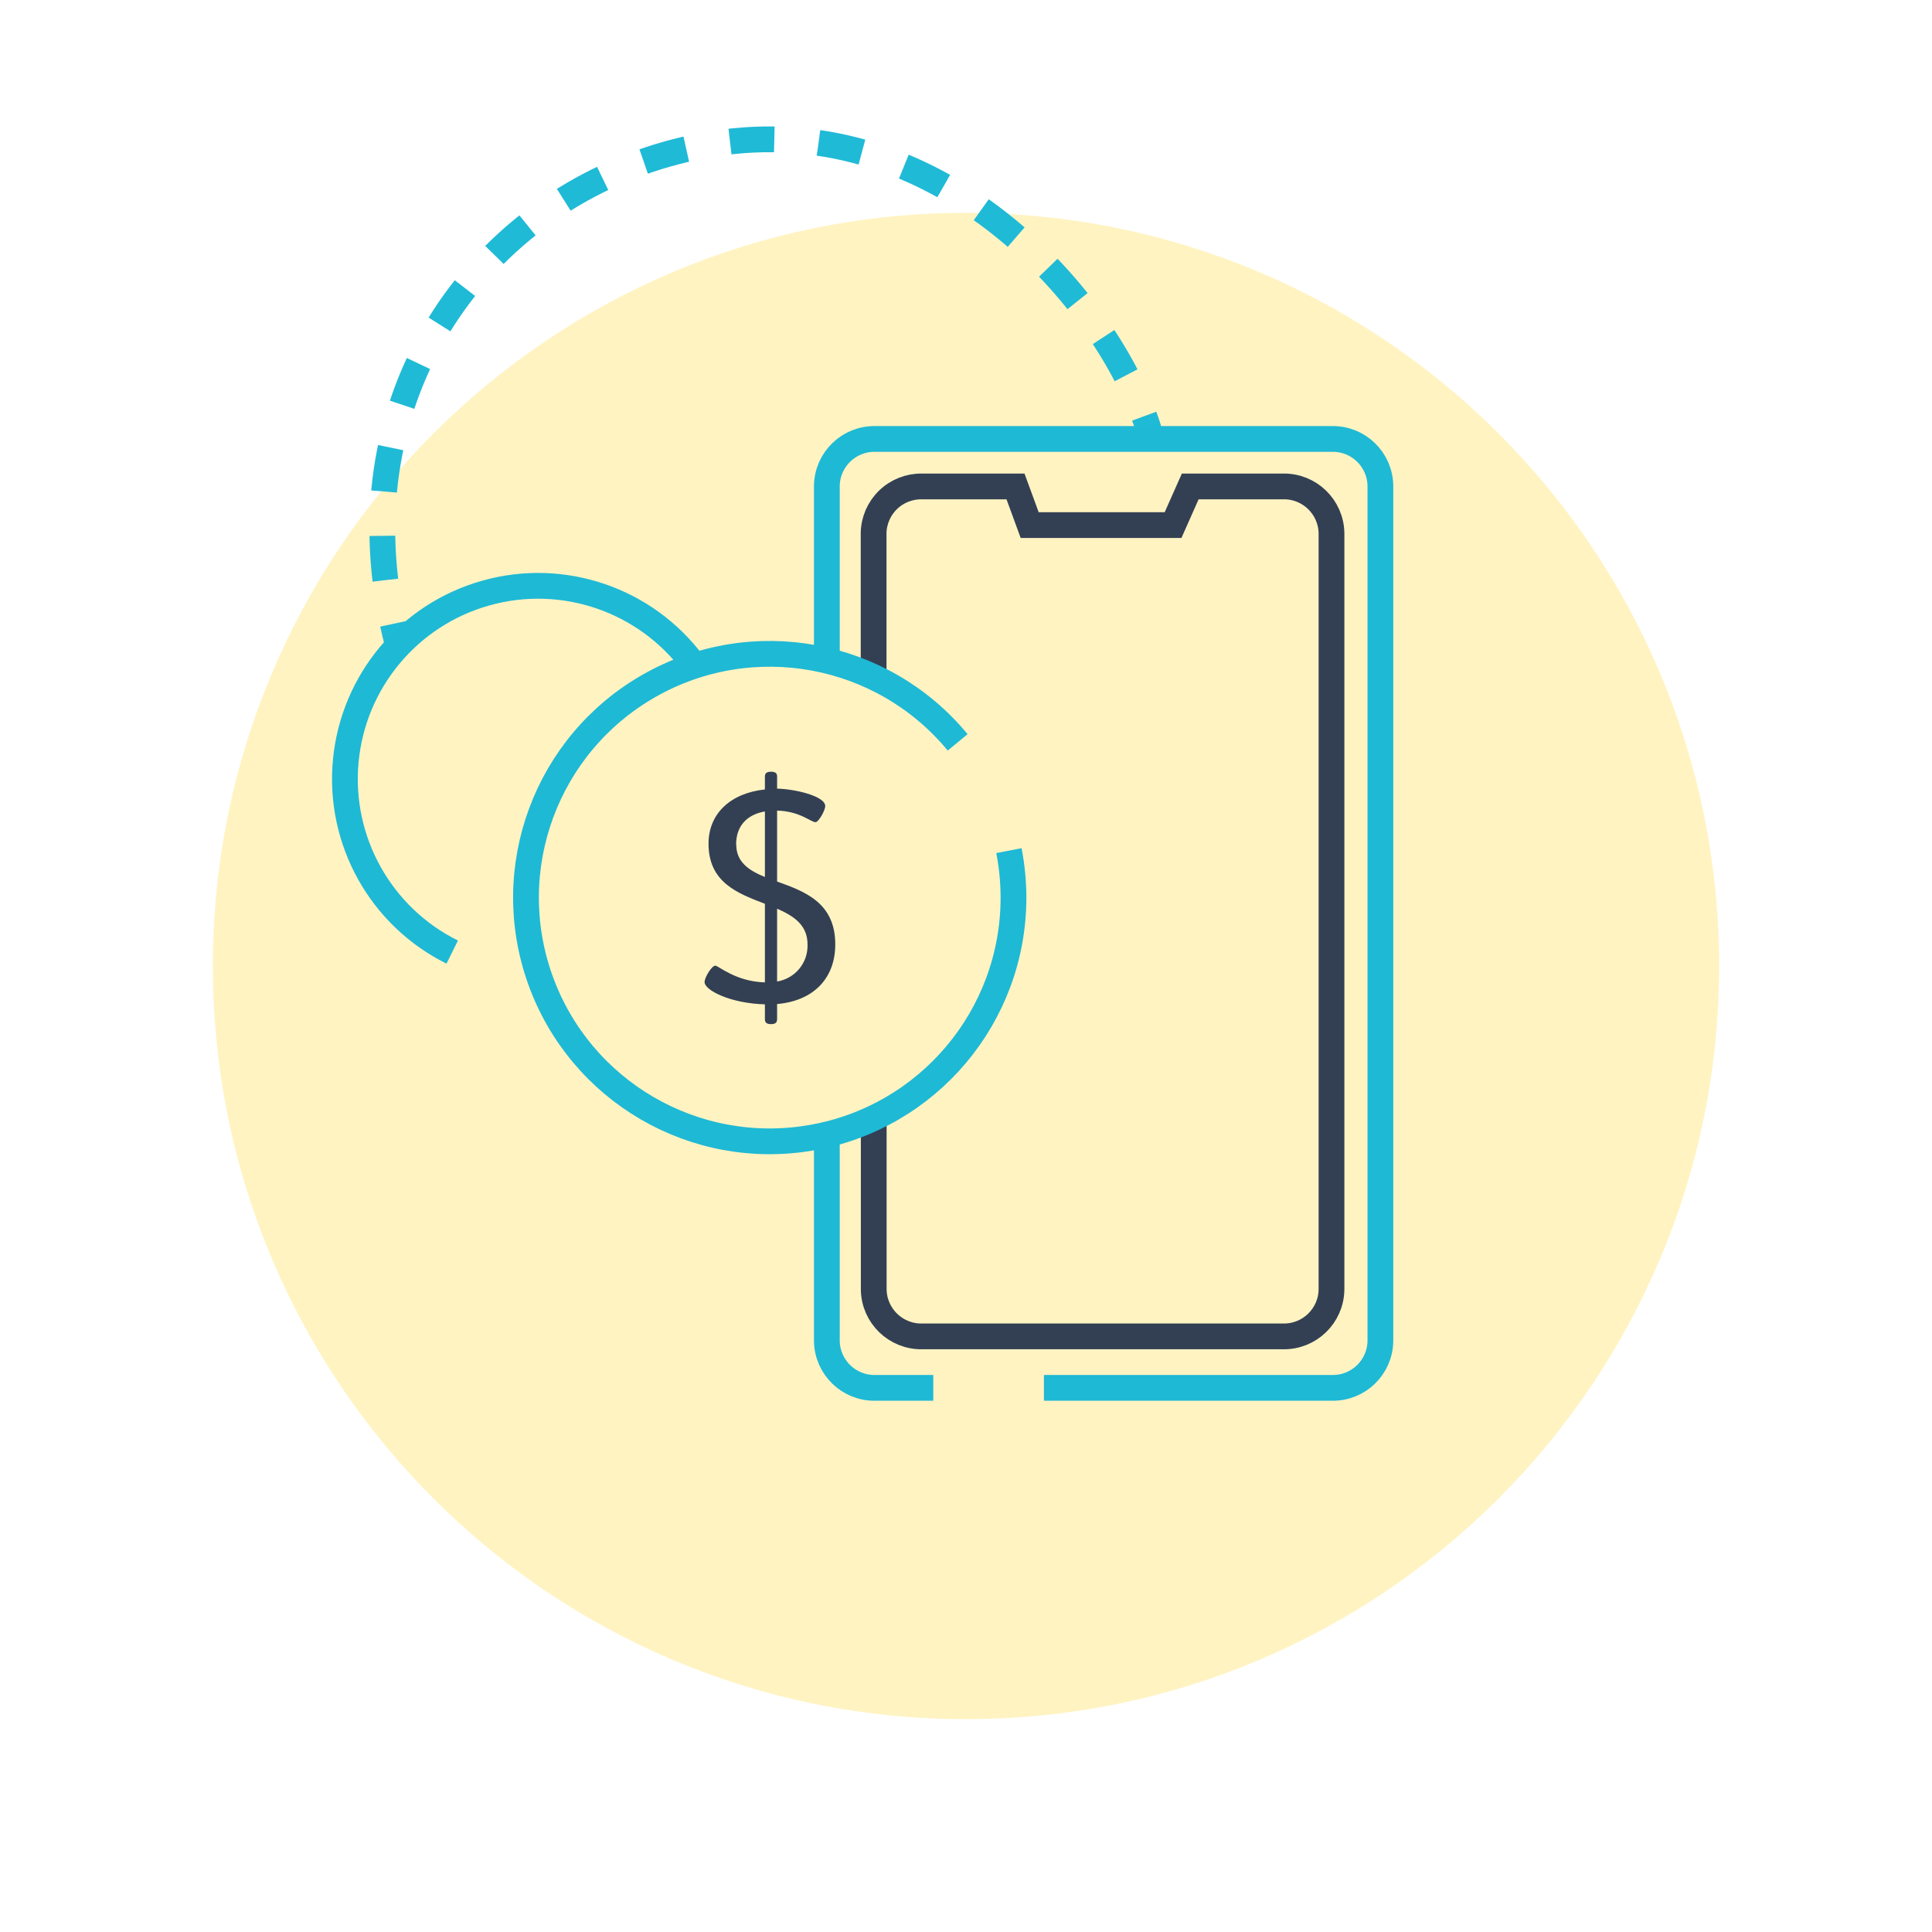
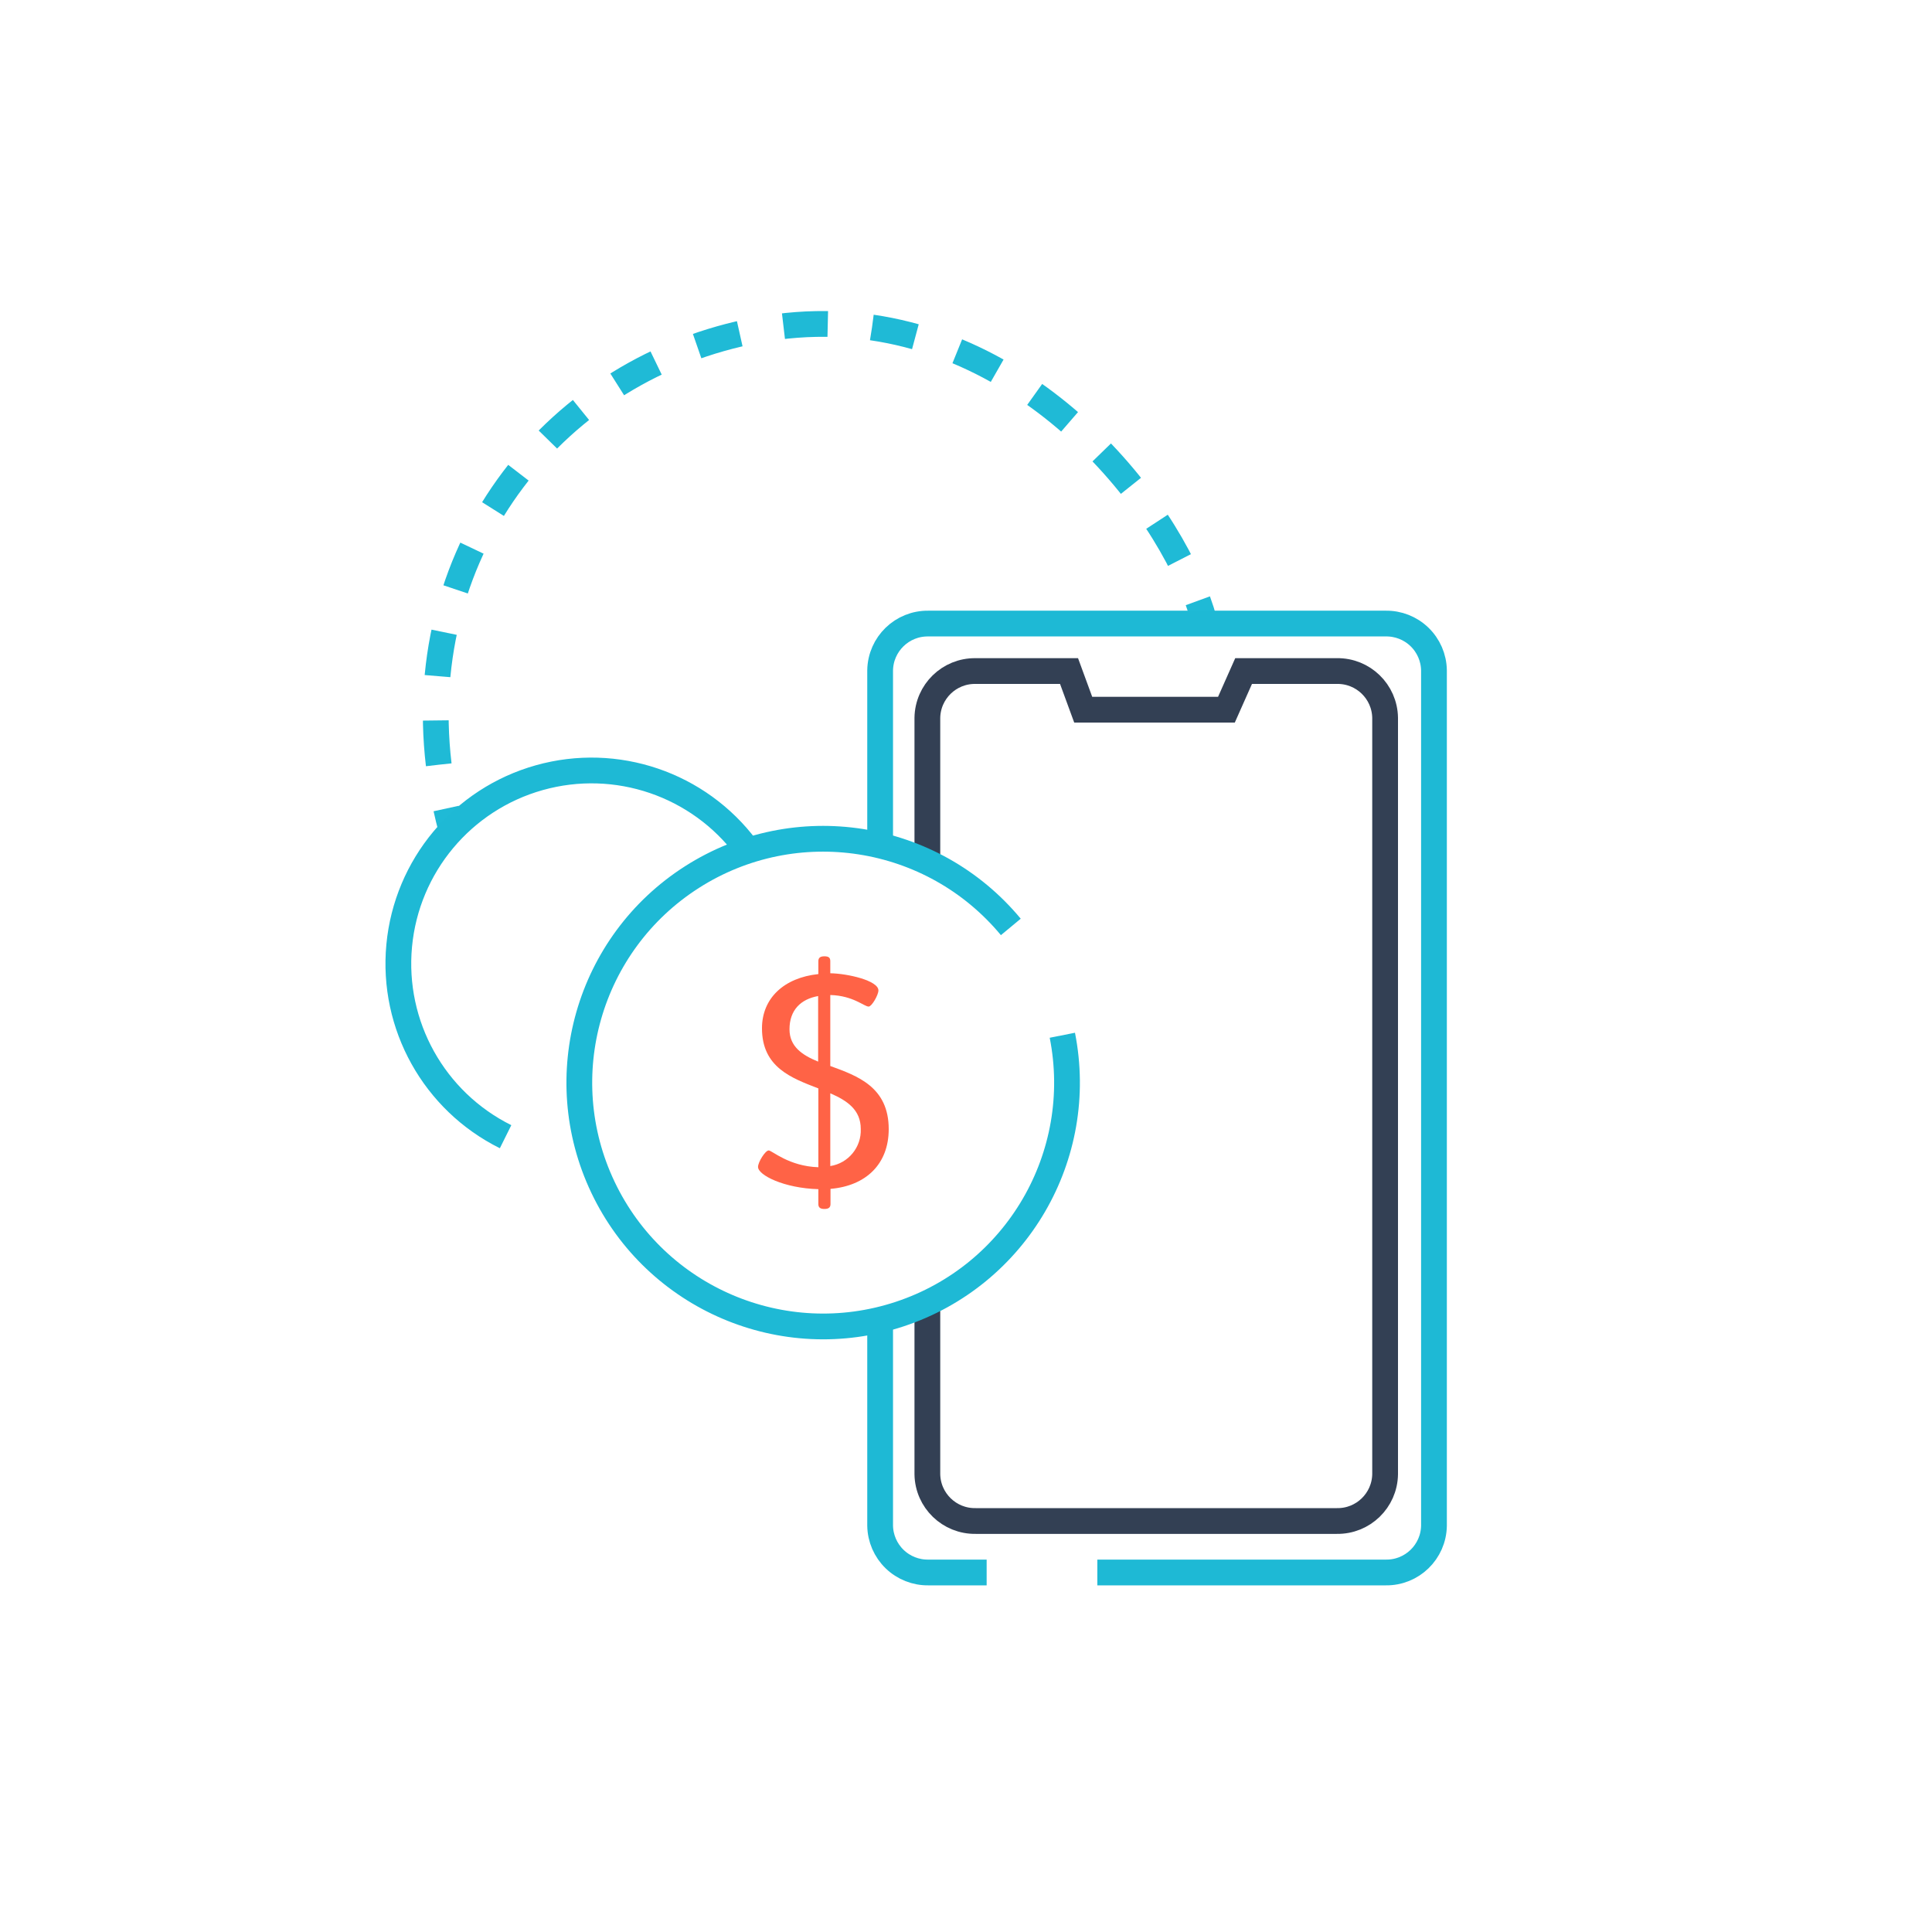
<svg xmlns="http://www.w3.org/2000/svg" viewBox="0 0 450 450">
  <defs>
-     <style>.a{fill:#ffe161;opacity:0.39;}.b,.c,.d,.e{fill:none;stroke-miterlimit:10;stroke-width:6px;}.b,.c{stroke:#1fbad6;}.c{stroke-dasharray:10.34 10.34;}.d{stroke:#1eb9d5;}.e{stroke:#334054;}.f{fill:#334054;}</style>
+     <style>.a,.b,.c,.d{fill:none;stroke-miterlimit:10;stroke-width:6px;}.a,.b{stroke:#1fbad6;}.b{stroke-dasharray:10.34 10.34;}.c{stroke:#1eb9d5;}.d{stroke:#334054;}.e{fill:#ff6346;}</style>
  </defs>
-   <circle class="a" cx="225" cy="225" r="175.42" />
-   <path class="b" d="M92.67,150.18q-.66-2.44-1.18-4.86" />
-   <path class="c" d="M89.76,135.12C83.7,84.31,117.18,42.65,163.91,33.89,214,24.51,251.58,63,264.57,92.14" />
-   <path class="b" d="M266.51,96.93c.6,1.63,1.11,3.23,1.53,4.76" />
-   <path class="d" d="M192.59,154.46V113.13a11.08,11.08,0,0,1,11.25-10.89H310.28a11.07,11.07,0,0,1,11.24,10.89V312.36a11.07,11.07,0,0,1-11.24,10.9H243.15" />
-   <path class="d" d="M217.38,323.26H203.84a11.08,11.08,0,0,1-11.25-10.9v-48" />
-   <path class="e" d="M203.51,261.51v38.87a11.07,11.07,0,0,0,11.25,10.89h84.13a11.07,11.07,0,0,0,11.24-10.89V124.2a11.07,11.07,0,0,0-11.24-10.9H277.23l-4,9h-33.4l-3.3-9h-21.8a11.07,11.07,0,0,0-11.25,10.9v32.9" />
-   <path class="d" d="M105.33,221.76a45,45,0,1,1,56.08-67.21" />
-   <path class="d" d="M235,198.13a57.79,57.79,0,0,1,1.06,11,56.77,56.77,0,1,1-13-36.22" />
-   <path class="f" d="M181,180.85v2.84c4,.07,11.21,1.7,11.21,4.05,0,1.06-1.56,3.76-2.27,3.76-1.07,0-3.62-2.56-8.94-2.7v16.53c6.31,2.27,13.55,4.83,13.55,14.62,0,8.09-5.25,13.2-13.55,13.91v3.54c0,.79-.43,1.14-1.42,1.14s-1.42-.35-1.42-1.14v-3.47c-8-.21-14.05-3.27-14.05-5.18,0-1.14,1.7-3.83,2.48-3.83s4.69,3.69,11.57,3.9V210.51c-6.24-2.41-13.13-4.89-13.13-14,0-7,5.11-11.78,13.13-12.63v-3c0-.78.43-1.13,1.42-1.13S181,180.07,181,180.85Zm-9.51,15.9c0,4,2.91,6,6.67,7.52V189C174.07,189.72,171.45,192.28,171.45,196.75ZM181,228.61a8.44,8.44,0,0,0,7.09-8.66c0-4.47-3.19-6.6-7.09-8.3Z" />
+   <path class="a" d="M105.1,193.17c-.43-1.62-.83-3.24-1.18-4.85" />
+   <path class="b" d="M102.19,178.12c-6-50.81,27.43-92.47,74.15-101.23C226.4,67.5,264,106,277,135.14" />
+   <path class="a" d="M279,139.93q.89,2.44,1.52,4.76" />
+   <path class="c" d="M205,197.45V156.13a11.08,11.08,0,0,1,11.24-10.89H322.72A11.07,11.07,0,0,1,334,156.13V355.36a11.07,11.07,0,0,1-11.24,10.9H255.59" />
+   <path class="c" d="M229.81,366.26H216.27A11.08,11.08,0,0,1,205,355.36v-48" />
+   <path class="d" d="M216,304.5v38.88a11.07,11.07,0,0,0,11.24,10.89h84.14a11.07,11.07,0,0,0,11.24-10.89V167.2a11.07,11.07,0,0,0-11.24-10.9H289.66l-4,9H252.3l-3.3-9H227.19A11.07,11.07,0,0,0,216,167.2v32.9" />
+   <path class="c" d="M117.76,264.76a45,45,0,1,1,56.09-67.21" />
+   <path class="c" d="M247.44,241.13a56.79,56.79,0,1,1-12-25.23" />
+   <path class="e" d="M193.39,223.85v2.84c4.05.07,11.21,1.7,11.21,4,0,1.07-1.56,3.76-2.27,3.76-1.06,0-3.61-2.55-8.94-2.69v16.53C199.71,250.6,207,253.16,207,263c0,8.09-5.25,13.2-13.56,13.91v3.54c0,.78-.42,1.14-1.42,1.14s-1.41-.36-1.41-1.14v-3.47c-8-.22-14.05-3.27-14.05-5.18,0-1.14,1.7-3.84,2.48-3.84s4.68,3.69,11.57,3.91V253.51c-6.25-2.41-13.13-4.9-13.13-14,0-7,5.11-11.78,13.13-12.63v-3c0-.78.42-1.14,1.41-1.14S193.39,223.07,193.39,223.85Zm-9.5,15.89c0,4,2.91,6,6.67,7.53V232C186.51,232.72,183.89,235.27,183.89,239.74Zm9.5,31.86a8.42,8.42,0,0,0,7.1-8.65c0-4.47-3.19-6.6-7.1-8.3Z" />
</svg>
